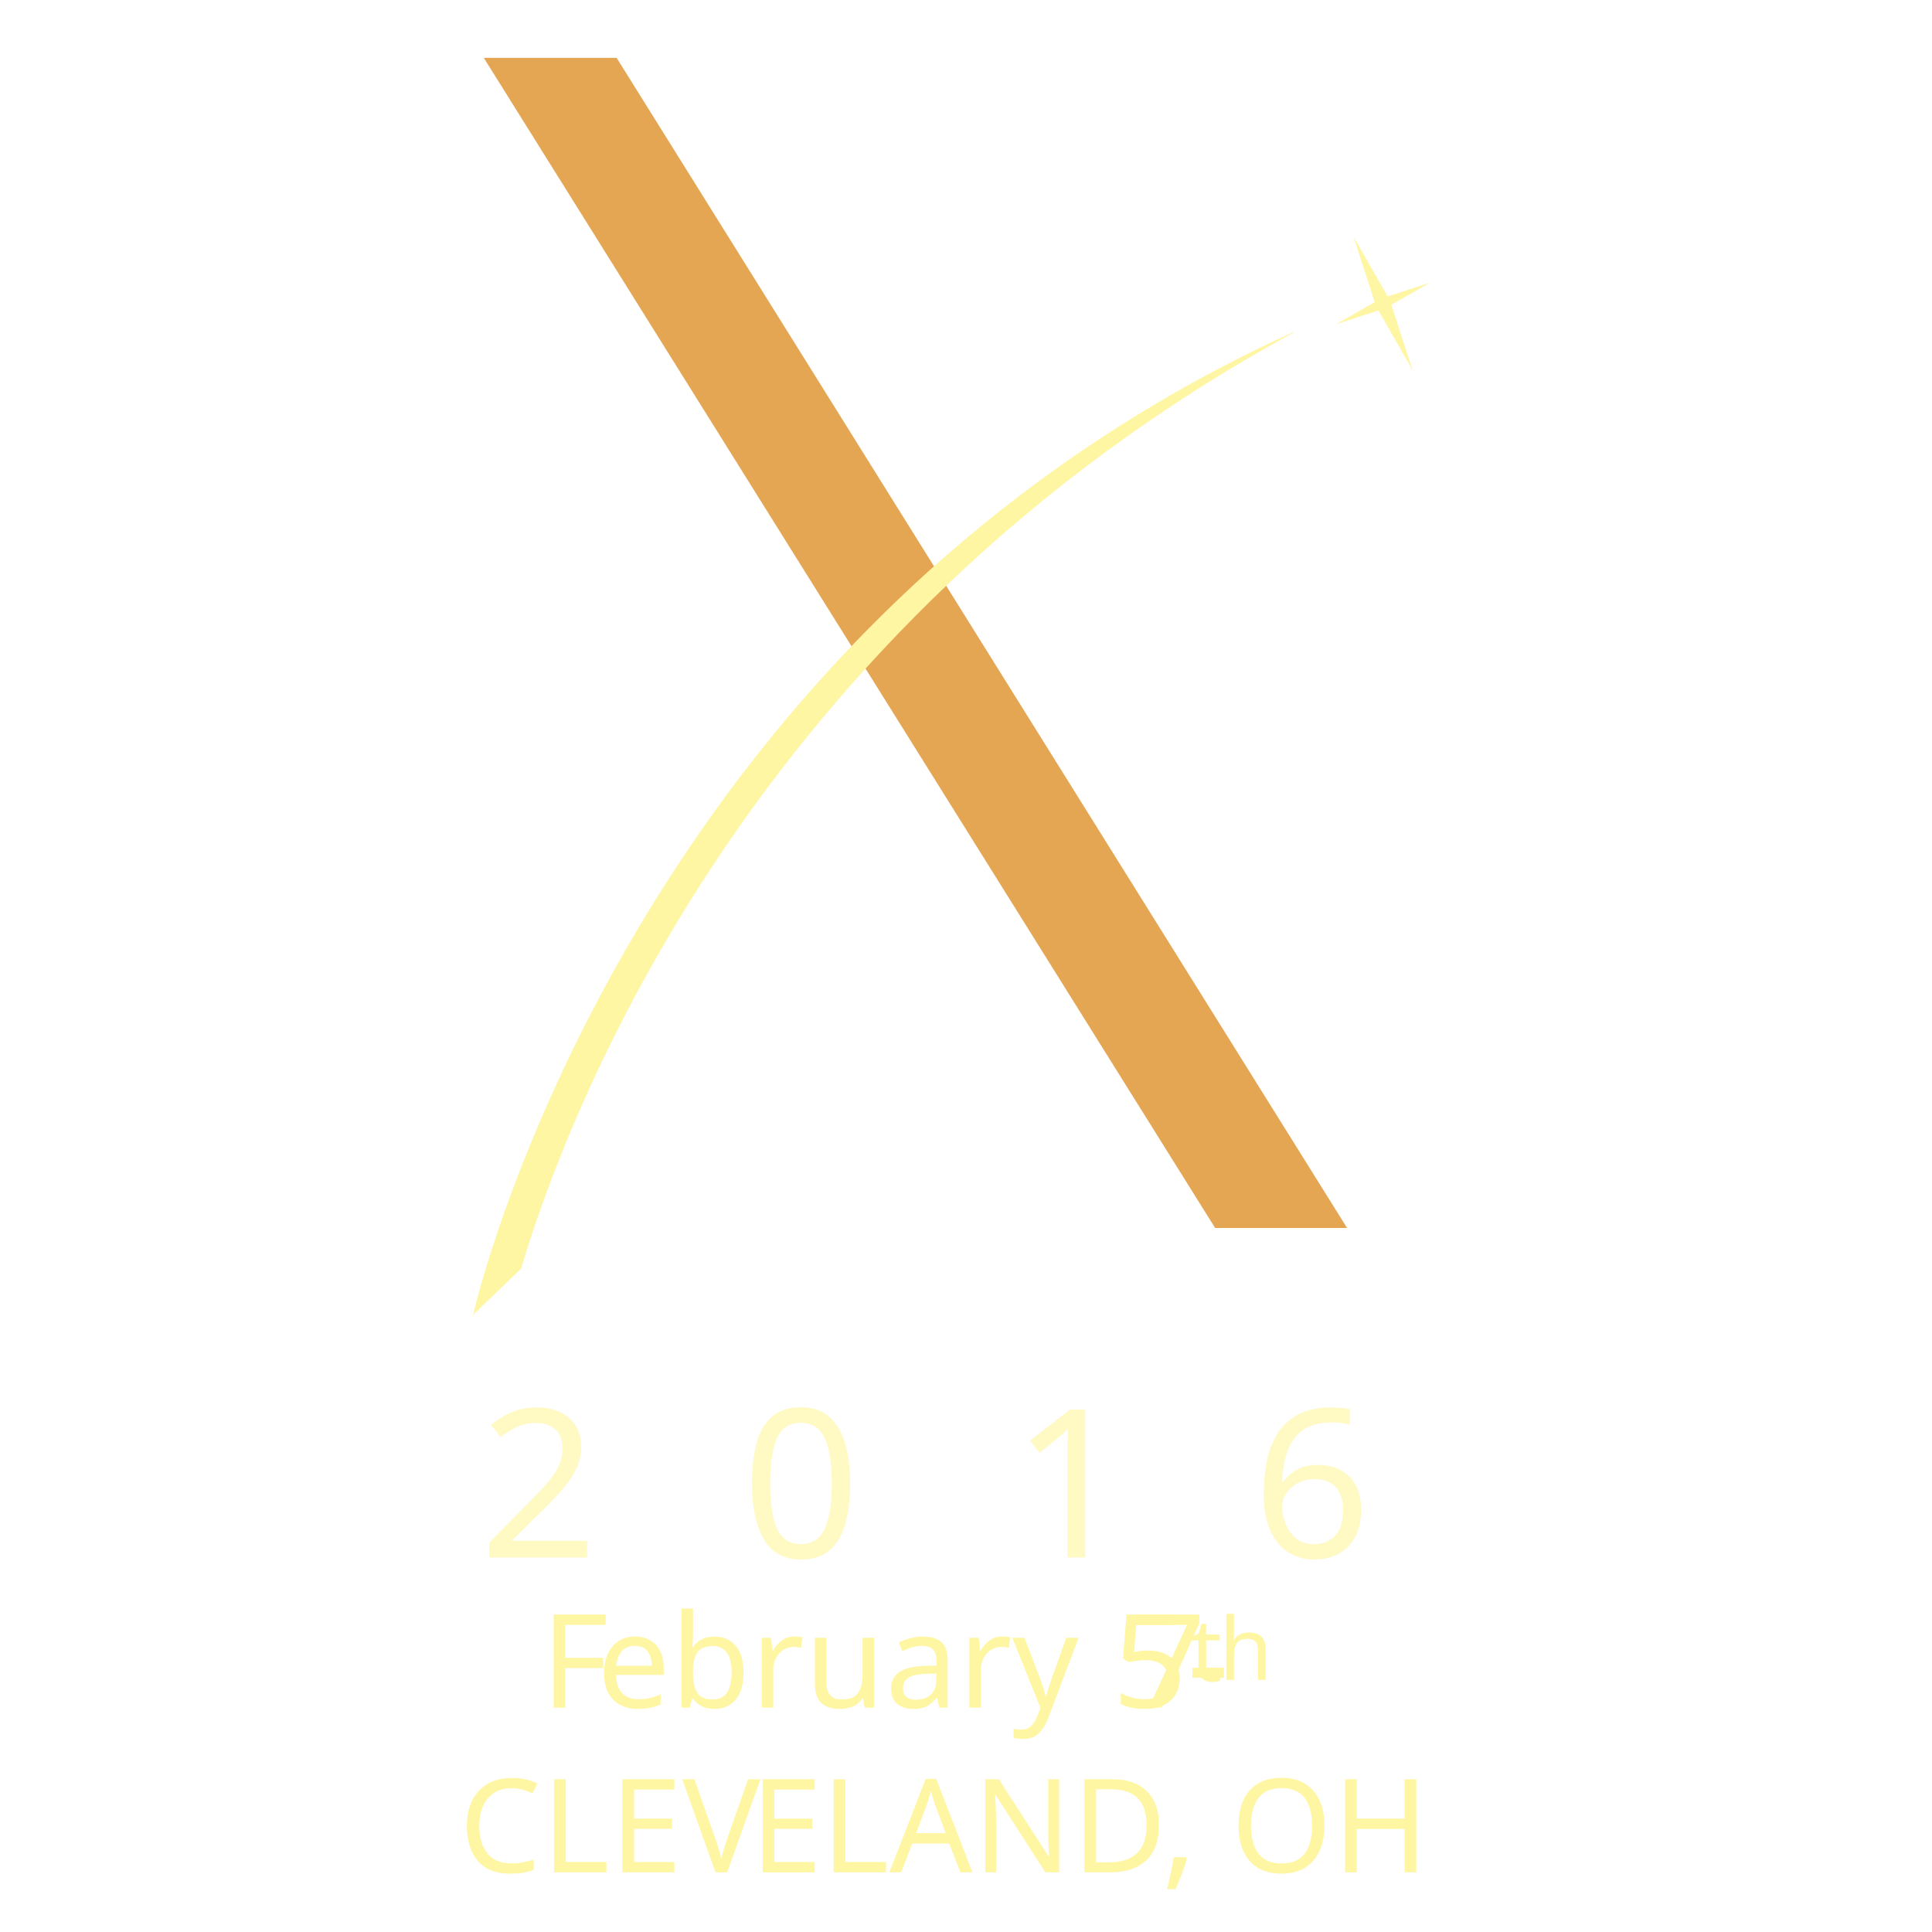
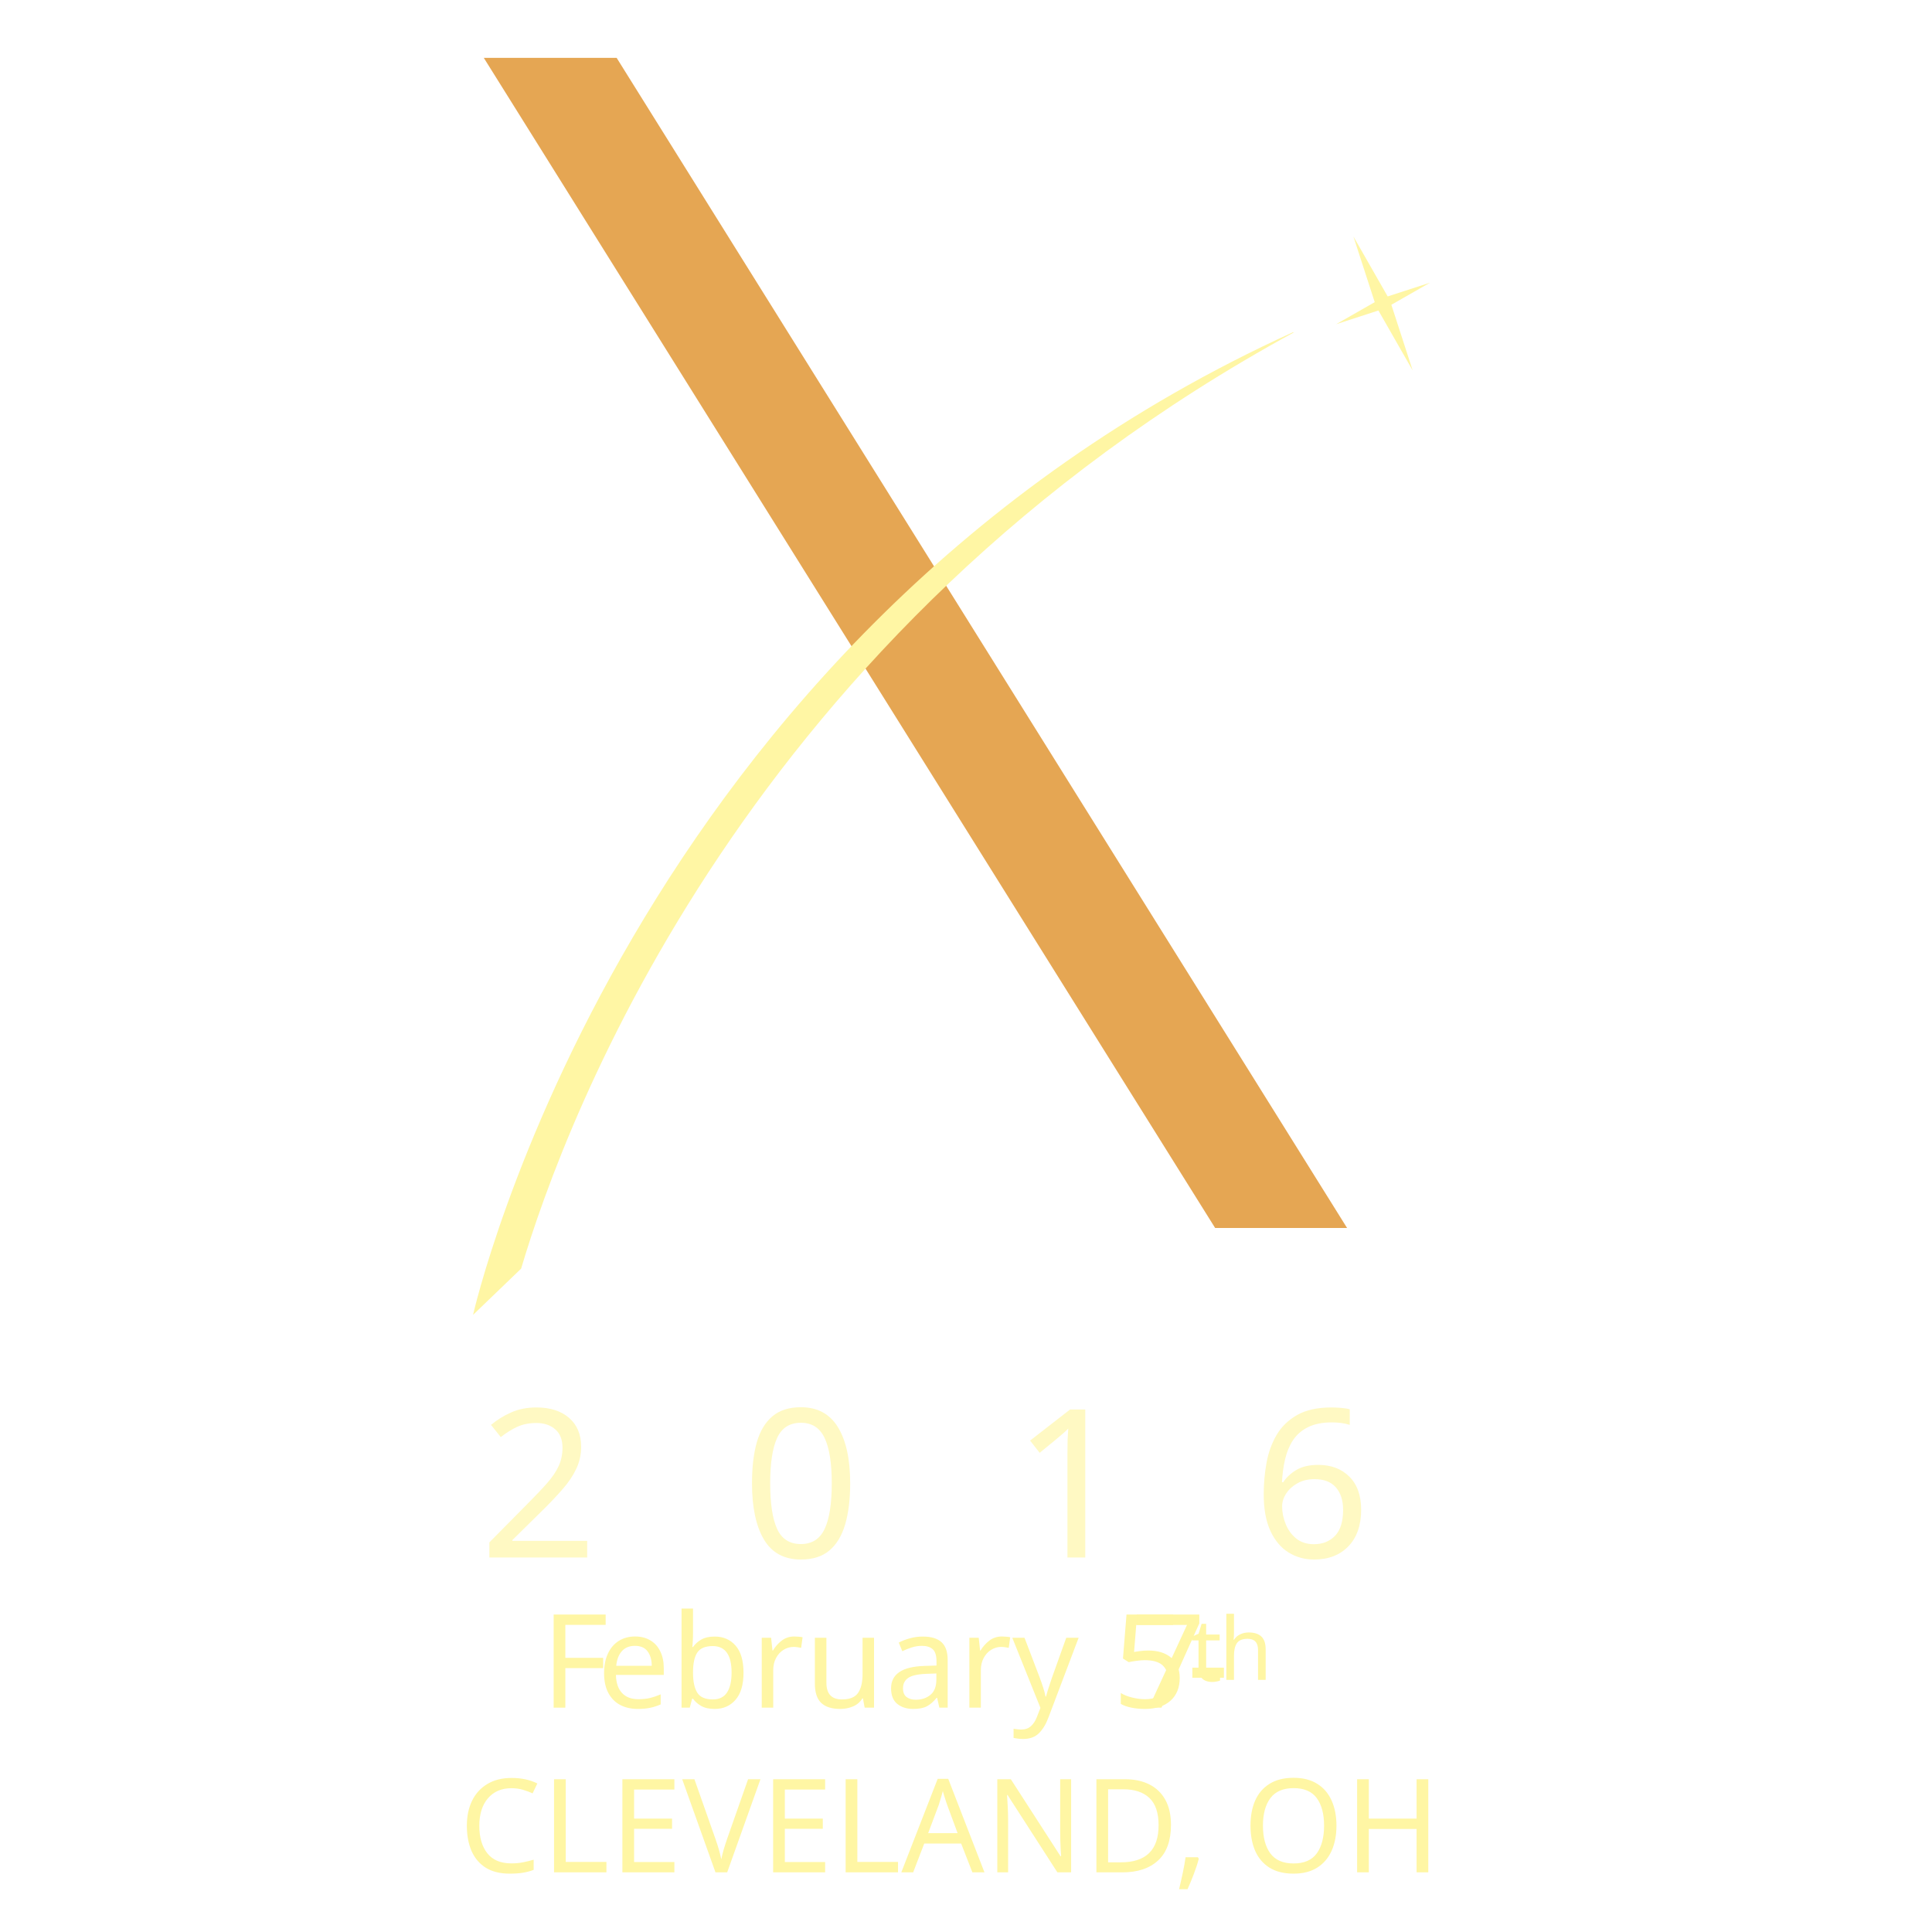
<svg xmlns="http://www.w3.org/2000/svg" xmlns:xlink="http://www.w3.org/1999/xlink" version="1.1" id="Layer_1" x="0px" y="0px" width="400px" height="400px" viewBox="0 0 400 400" enable-background="new 0 0 400 400" xml:space="preserve">
  <polygon display="none" fill="#790F15" points="0.193,0 0,399.859 290.154,400 399.893,400 399.999,177.647 399.999,0.096   201.069,0 " />
  <polygon display="none" fill="#790F15" points="0.193,0 0.075,245.304 0,399.859 290.154,400 399.893,400 399.999,177.647   399.999,0.096 201.069,0 " />
  <polygon fill="#E5A653" points="251.578,254.237 100.169,11.983 127.671,11.983 278.896,254.237 " />
  <g>
    <defs>
      <rect id="SVGID_1_" width="400" height="400" />
    </defs>
    <clipPath id="SVGID_2_">
      <use xlink:href="#SVGID_1_" overflow="visible" />
    </clipPath>
    <path clip-path="url(#SVGID_2_)" fill="#FFF6A4" d="M107.891,262.658c9.295-31.325,46.99-132.279,160.077-193.881   c-0.092,0.011-0.204,0.038-0.301,0.054l0.044-0.054C129.532,131.631,97.94,272.232,97.94,272.232   C98.329,271.858,107.891,262.658,107.891,262.658" />
    <polygon clip-path="url(#SVGID_2_)" fill="#FFF6A4" points="280.21,48.96 284.915,63.46 292.478,76.697 287.772,62.196  " />
    <polygon clip-path="url(#SVGID_2_)" fill="#FFF6A4" points="296.06,58.531 285.9,61.827 276.628,67.125 286.787,63.829  " />
  </g>
  <text transform="matrix(1 0 0 1 99.2559 322.46)">
    <tspan x="0" y="0" fill="#FFF9C3" font-family="'BodoniSans-Regular'" font-size="42.913" letter-spacing="34">2</tspan>
    <tspan x="54.328" y="0" fill="#FFF9C3" font-family="'BodoniSans-Regular'" font-size="42.913" letter-spacing="34">0</tspan>
    <tspan x="110.201" y="0" fill="#FFF9C3" font-family="'BodoniSans-Regular'" font-size="42.913" letter-spacing="34">1</tspan>
    <tspan x="160.023" y="0" fill="#FFF9C3" font-family="'BodoniSans-Regular'" font-size="42.913">6</tspan>
  </text>
  <text transform="matrix(1 0 0 1 87.9995 387.6523)">
-     <tspan x="0" y="0" fill="#FFF6A4" font-family="'BodoniSans-Regular'" font-size="27"> CLEV</tspan>
-     <tspan x="67.283" y="0" fill="#FFF6A4" font-family="'BodoniSans-Regular'" font-size="27">E</tspan>
-     <tspan x="81.971" y="0" fill="#FFF6A4" font-family="'BodoniSans-Regular'" font-size="27">LAND, OH</tspan>
+     <tspan x="0" y="0" fill="#FFF6A4" font-family="'BodoniSans-Regular'" font-size="27"> CLEVELAND, OH</tspan>
  </text>
  <text transform="matrix(1 0 0 1 112.0024 353.5518)">
    <tspan x="0" y="0" fill="#FFF6A4" font-family="'BodoniSans-Regular'" font-size="27" letter-spacing="-2">F</tspan>
    <tspan x="11.583" y="0" fill="#FFF6A4" font-family="'BodoniSans-Regular'" font-size="27">ebruary 5-</tspan>
  </text>
  <text transform="matrix(1 0 0 1 234.1768 353.5518)" fill="#FFF6A4" font-family="'BodoniSans-Regular'" font-size="27">7</text>
  <text transform="matrix(1 0 0 1 246.4854 348.0479)" fill="#FFF6A4" font-family="'BodoniSans-Regular'" font-size="18">t</text>
  <text transform="matrix(1 0 0 1 252.3711 347.7959)" fill="#FFF6A4" font-family="'BodoniSans-Regular'" font-size="18">h</text>
</svg>
